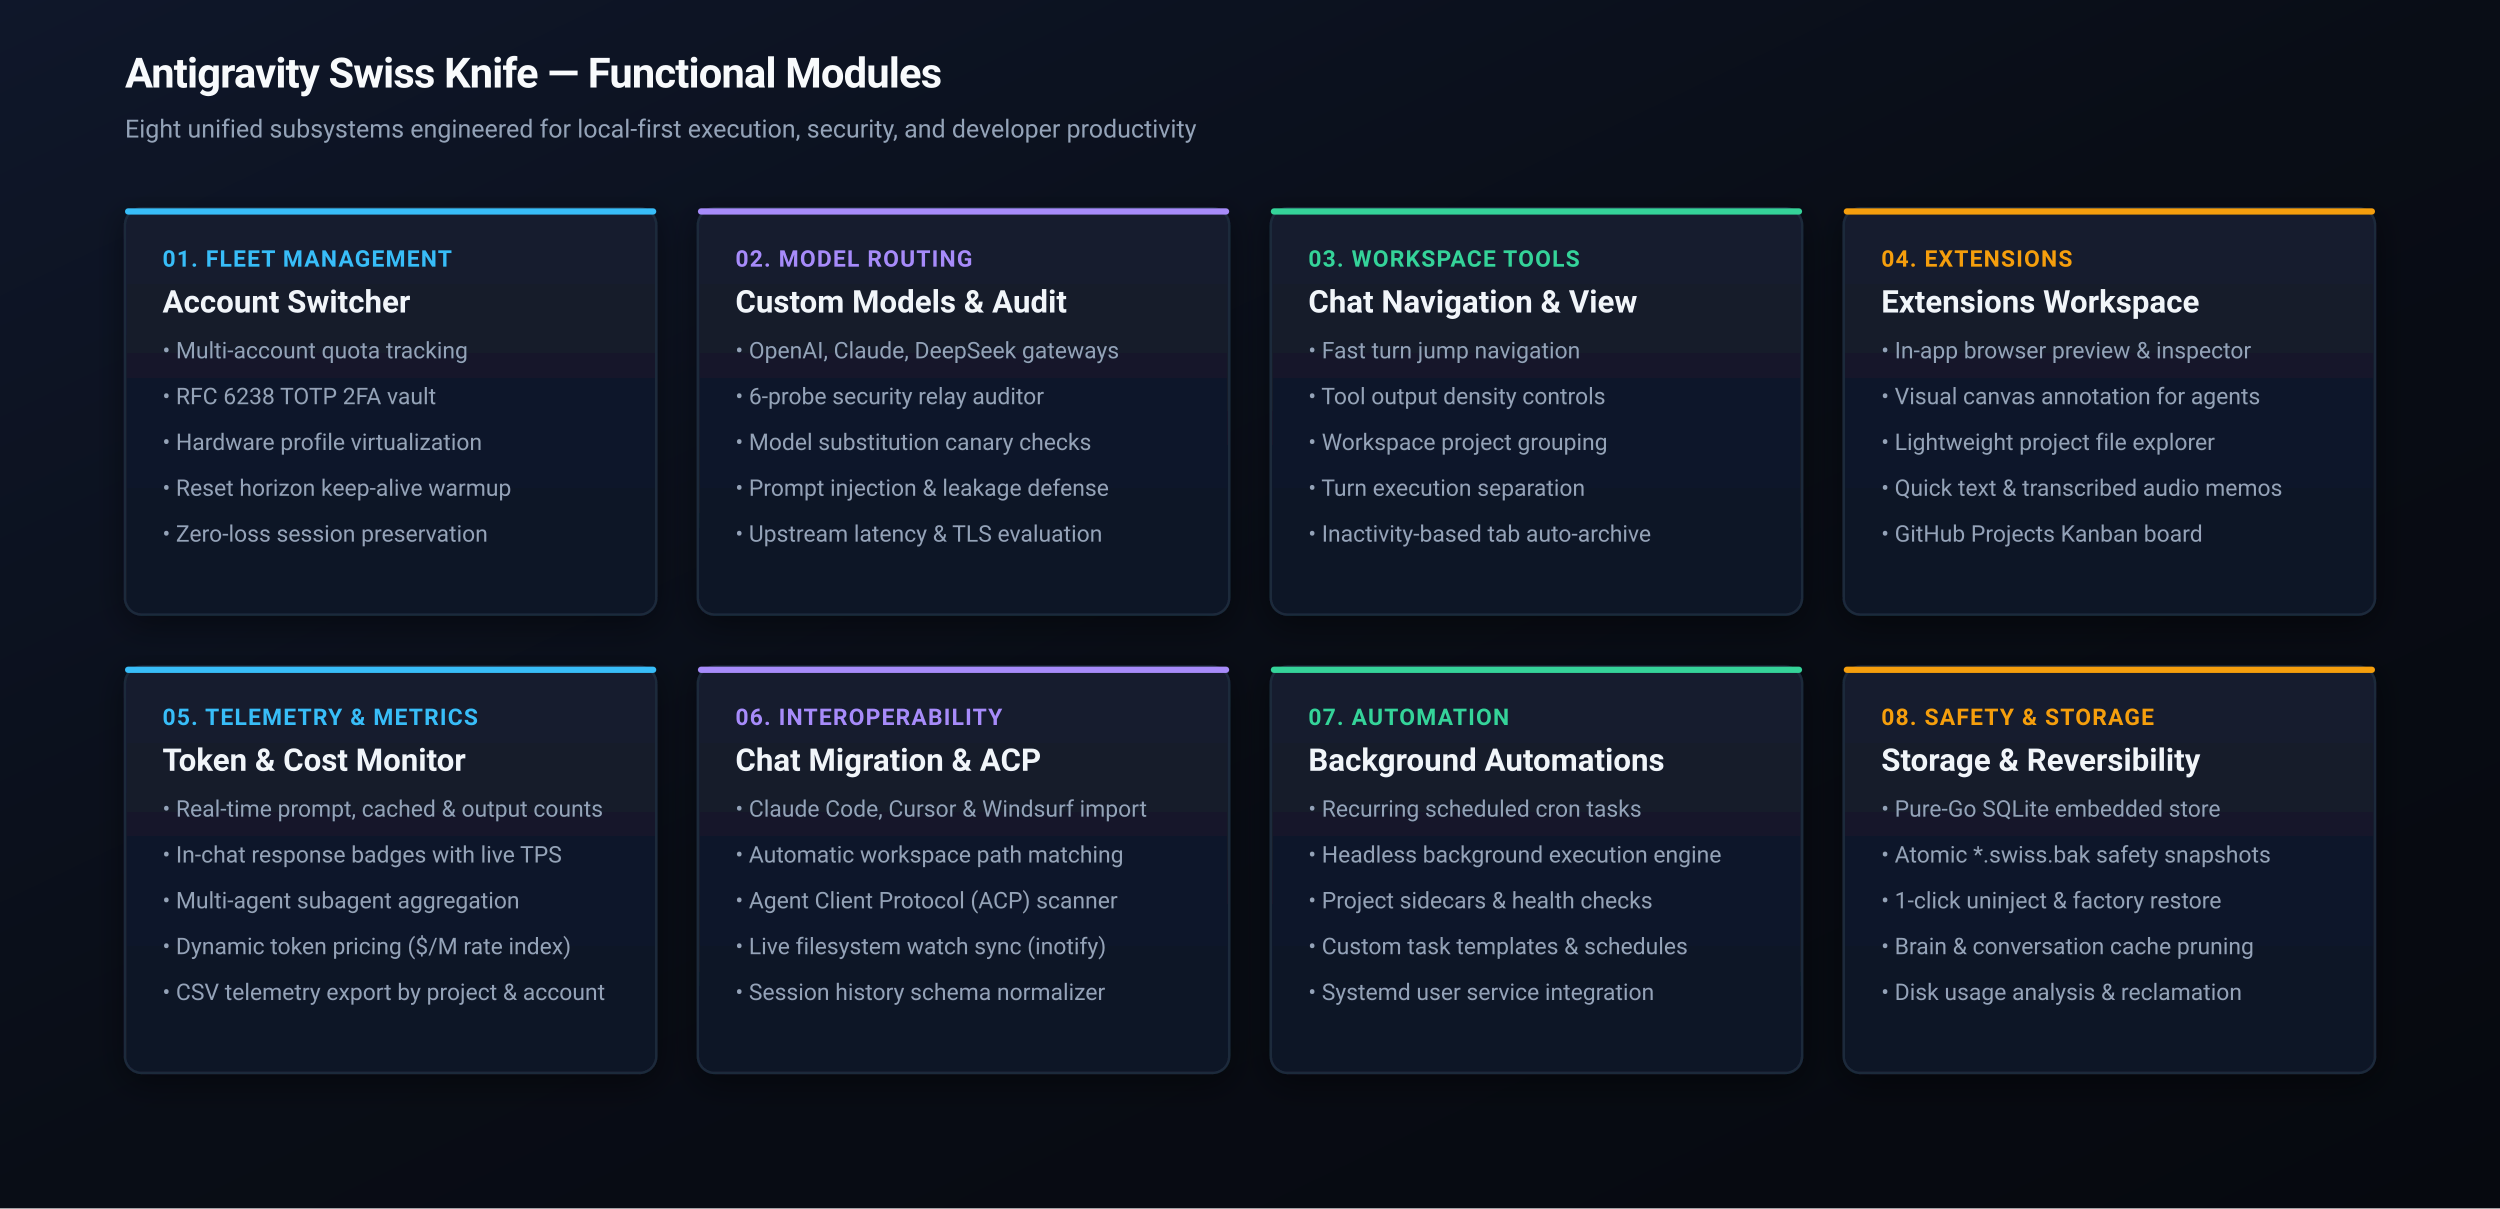
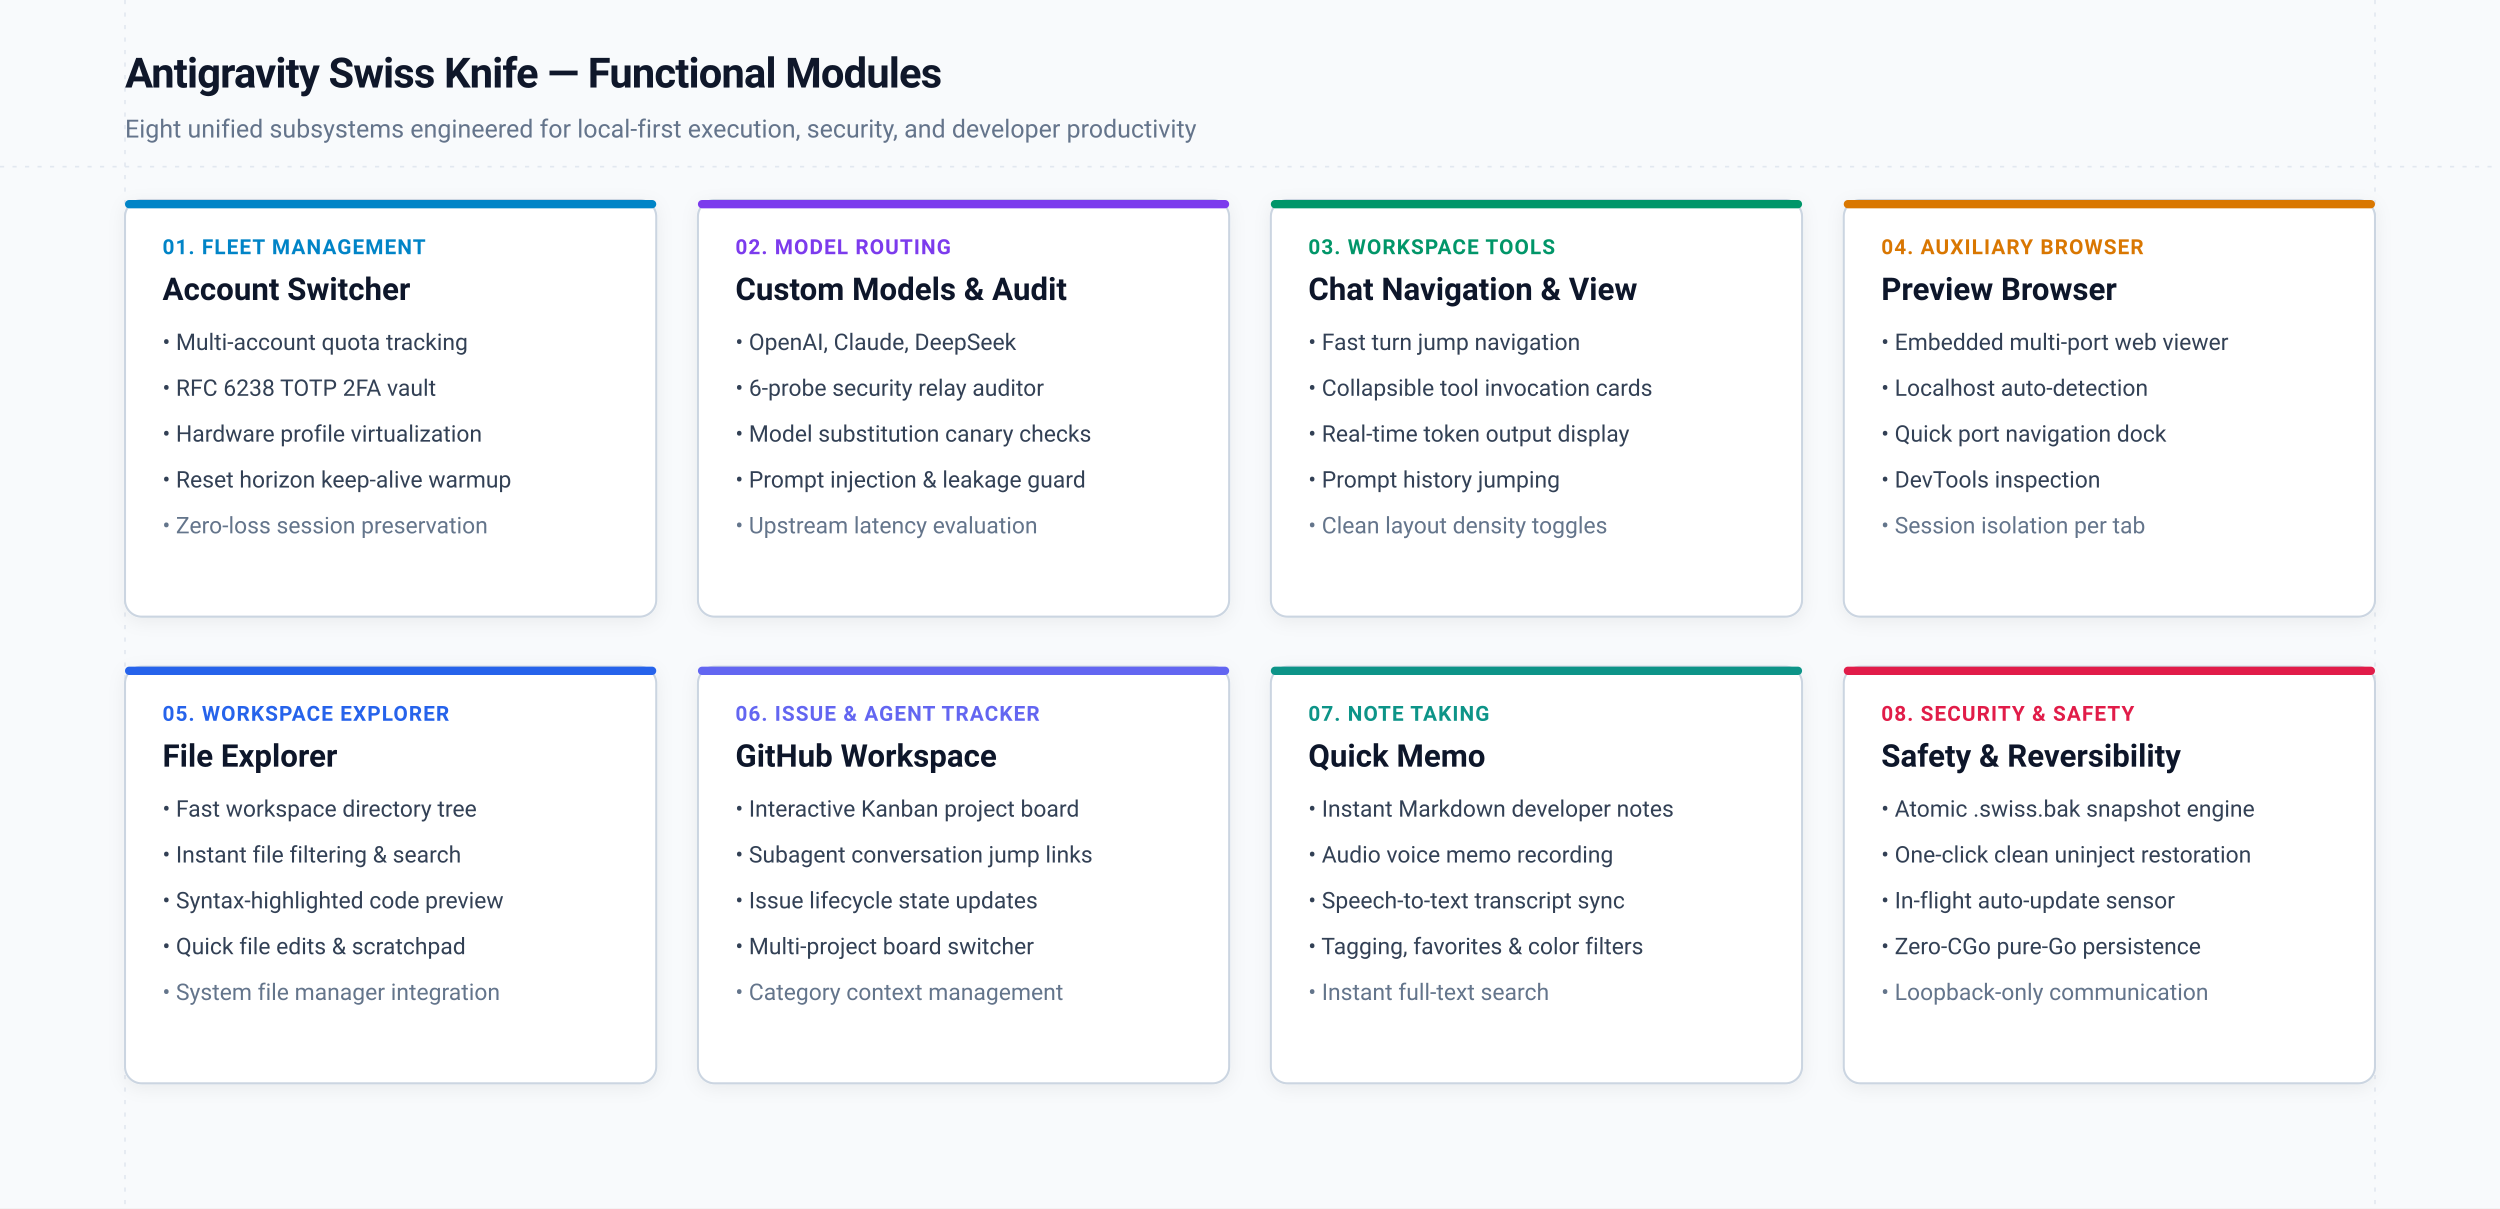
- <svg xmlns="http://www.w3.org/2000/svg" viewBox="0 0 1200 580" width="1200" height="580" style="background:#090d16; font-family:-apple-system, BlinkMacSystemFont, 'Segoe UI', Roboto, Helvetica, Arial, sans-serif;">
+ <svg xmlns="http://www.w3.org/2000/svg" viewBox="0 0 1200 580" width="1200" height="580" style="background:#f8fafc; font-family:-apple-system, BlinkMacSystemFont, 'Segoe UI', Roboto, Helvetica, Arial, sans-serif;">
  <defs>
-     <linearGradient id="bgGlowMod" x1="0%" y1="0%" x2="100%" y2="100%">
-       <stop offset="0%" stop-color="#0f172a" />
-       <stop offset="50%" stop-color="#090d16" />
-       <stop offset="100%" stop-color="#06090f" />
-     </linearGradient>
-     <linearGradient id="cardGradMod" x1="0%" y1="0%" x2="0%" y2="100%">
-       <stop offset="0%" stop-color="#141c2e" />
-       <stop offset="100%" stop-color="#0e1526" />
-     </linearGradient>
-     <filter id="shadowMod" x="-5%" y="-5%" width="110%" height="115%">
-       <feDropShadow dx="0" dy="4" stdDeviation="8" flood-color="#000000" flood-opacity="0.45" />
+     <filter id="shadowModLight" x="-5%" y="-5%" width="110%" height="115%">
+       <feDropShadow dx="0" dy="2" stdDeviation="4" flood-color="#0f172a" flood-opacity="0.06" />
    </filter>
  </defs>
-   <rect width="1200" height="580" fill="url(#bgGlowMod)" />
+   <rect width="1200" height="580" fill="#f8fafc" />
+   <g stroke="#e2e8f0" stroke-width="0.8" stroke-dasharray="2 4">
+     <line x1="60" y1="0" x2="60" y2="580" />
+     <line x1="1140" y1="0" x2="1140" y2="580" />
+     <line x1="0" y1="80" x2="1200" y2="80" />
+   </g>
  <g transform="translate(60, 42)">
-     <text x="0" y="0" font-size="20" font-weight="700" fill="#f8fafc" letter-spacing="-0.02em">Antigravity Swiss Knife — Functional Modules</text>
-     <text x="0" y="24" font-size="12" fill="#94a3b8">Eight unified subsystems engineered for local-first execution, security, and developer productivity</text>
+     <text x="0" y="0" font-size="20" font-weight="700" fill="#0f172a" letter-spacing="-0.02em">Antigravity Swiss Knife — Functional Modules</text>
+     <text x="0" y="24" font-size="12" fill="#64748b">Eight unified subsystems engineered for local-first execution, security, and developer productivity</text>
  </g>
-   <g transform="translate(60, 100)" filter="url(#shadowMod)">
-     <rect width="255" height="195" rx="8" fill="url(#cardGradMod)" stroke="#1e293b" stroke-width="1.2" />
-     <rect width="255" height="3" rx="1.5" fill="#38bdf8" />
-     <text x="18" y="28" font-size="11" font-weight="700" fill="#38bdf8" letter-spacing="0.05em">01. FLEET MANAGEMENT</text>
-     <text x="18" y="50" font-size="15" font-weight="700" fill="#f1f5f9">Account Switcher</text>
-     <text x="18" y="72" font-size="11" fill="#94a3b8">• Multi-account quota tracking</text>
-     <text x="18" y="94" font-size="11" fill="#94a3b8">• RFC 6238 TOTP 2FA vault</text>
-     <text x="18" y="116" font-size="11" fill="#94a3b8">• Hardware profile virtualization</text>
-     <text x="18" y="138" font-size="11" fill="#94a3b8">• Reset horizon keep-alive warmup</text>
-     <text x="18" y="160" font-size="11" fill="#94a3b8">• Zero-loss session preservation</text>
+   <g transform="translate(60, 96)" filter="url(#shadowModLight)">
+     <rect width="255" height="200" rx="8" fill="#ffffff" stroke="#cbd5e1" stroke-width="1" />
+     <rect width="255" height="4" rx="2" fill="#0284c7" />
+     <text x="18" y="26" font-size="10" font-weight="700" fill="#0284c7" letter-spacing="0.05em">01. FLEET MANAGEMENT</text>
+     <text x="18" y="48" font-size="15" font-weight="700" fill="#0f172a">Account Switcher</text>
+     <text x="18" y="72" font-size="11" fill="#334155">• Multi-account quota tracking</text>
+     <text x="18" y="94" font-size="11" fill="#334155">• RFC 6238 TOTP 2FA vault</text>
+     <text x="18" y="116" font-size="11" fill="#334155">• Hardware profile virtualization</text>
+     <text x="18" y="138" font-size="11" fill="#334155">• Reset horizon keep-alive warmup</text>
+     <text x="18" y="160" font-size="11" fill="#64748b">• Zero-loss session preservation</text>
  </g>
-   <g transform="translate(335, 100)" filter="url(#shadowMod)">
-     <rect width="255" height="195" rx="8" fill="url(#cardGradMod)" stroke="#1e293b" stroke-width="1.2" />
-     <rect width="255" height="3" rx="1.5" fill="#a78bfa" />
-     <text x="18" y="28" font-size="11" font-weight="700" fill="#a78bfa" letter-spacing="0.05em">02. MODEL ROUTING</text>
-     <text x="18" y="50" font-size="15" font-weight="700" fill="#f1f5f9">Custom Models &amp; Audit</text>
-     <text x="18" y="72" font-size="11" fill="#94a3b8">• OpenAI, Claude, DeepSeek gateways</text>
-     <text x="18" y="94" font-size="11" fill="#94a3b8">• 6-probe security relay auditor</text>
-     <text x="18" y="116" font-size="11" fill="#94a3b8">• Model substitution canary checks</text>
-     <text x="18" y="138" font-size="11" fill="#94a3b8">• Prompt injection &amp; leakage defense</text>
-     <text x="18" y="160" font-size="11" fill="#94a3b8">• Upstream latency &amp; TLS evaluation</text>
+   <g transform="translate(335, 96)" filter="url(#shadowModLight)">
+     <rect width="255" height="200" rx="8" fill="#ffffff" stroke="#cbd5e1" stroke-width="1" />
+     <rect width="255" height="4" rx="2" fill="#7c3aed" />
+     <text x="18" y="26" font-size="10" font-weight="700" fill="#7c3aed" letter-spacing="0.05em">02. MODEL ROUTING</text>
+     <text x="18" y="48" font-size="15" font-weight="700" fill="#0f172a">Custom Models &amp; Audit</text>
+     <text x="18" y="72" font-size="11" fill="#334155">• OpenAI, Claude, DeepSeek</text>
+     <text x="18" y="94" font-size="11" fill="#334155">• 6-probe security relay auditor</text>
+     <text x="18" y="116" font-size="11" fill="#334155">• Model substitution canary checks</text>
+     <text x="18" y="138" font-size="11" fill="#334155">• Prompt injection &amp; leakage guard</text>
+     <text x="18" y="160" font-size="11" fill="#64748b">• Upstream latency evaluation</text>
  </g>
-   <g transform="translate(610, 100)" filter="url(#shadowMod)">
-     <rect width="255" height="195" rx="8" fill="url(#cardGradMod)" stroke="#1e293b" stroke-width="1.2" />
-     <rect width="255" height="3" rx="1.5" fill="#34d399" />
-     <text x="18" y="28" font-size="11" font-weight="700" fill="#34d399" letter-spacing="0.05em">03. WORKSPACE TOOLS</text>
-     <text x="18" y="50" font-size="15" font-weight="700" fill="#f1f5f9">Chat Navigation &amp; View</text>
-     <text x="18" y="72" font-size="11" fill="#94a3b8">• Fast turn jump navigation</text>
-     <text x="18" y="94" font-size="11" fill="#94a3b8">• Tool output density controls</text>
-     <text x="18" y="116" font-size="11" fill="#94a3b8">• Workspace project grouping</text>
-     <text x="18" y="138" font-size="11" fill="#94a3b8">• Turn execution separation</text>
-     <text x="18" y="160" font-size="11" fill="#94a3b8">• Inactivity-based tab auto-archive</text>
+   <g transform="translate(610, 96)" filter="url(#shadowModLight)">
+     <rect width="255" height="200" rx="8" fill="#ffffff" stroke="#cbd5e1" stroke-width="1" />
+     <rect width="255" height="4" rx="2" fill="#059669" />
+     <text x="18" y="26" font-size="10" font-weight="700" fill="#059669" letter-spacing="0.05em">03. WORKSPACE TOOLS</text>
+     <text x="18" y="48" font-size="15" font-weight="700" fill="#0f172a">Chat Navigation &amp; View</text>
+     <text x="18" y="72" font-size="11" fill="#334155">• Fast turn jump navigation</text>
+     <text x="18" y="94" font-size="11" fill="#334155">• Collapsible tool invocation cards</text>
+     <text x="18" y="116" font-size="11" fill="#334155">• Real-time token output display</text>
+     <text x="18" y="138" font-size="11" fill="#334155">• Prompt history jumping</text>
+     <text x="18" y="160" font-size="11" fill="#64748b">• Clean layout density toggles</text>
  </g>
-   <g transform="translate(885, 100)" filter="url(#shadowMod)">
-     <rect width="255" height="195" rx="8" fill="url(#cardGradMod)" stroke="#1e293b" stroke-width="1.2" />
-     <rect width="255" height="3" rx="1.5" fill="#f59e0b" />
-     <text x="18" y="28" font-size="11" font-weight="700" fill="#f59e0b" letter-spacing="0.05em">04. EXTENSIONS</text>
-     <text x="18" y="50" font-size="15" font-weight="700" fill="#f1f5f9">Extensions Workspace</text>
-     <text x="18" y="72" font-size="11" fill="#94a3b8">• In-app browser preview &amp; inspector</text>
-     <text x="18" y="94" font-size="11" fill="#94a3b8">• Visual canvas annotation for agents</text>
-     <text x="18" y="116" font-size="11" fill="#94a3b8">• Lightweight project file explorer</text>
-     <text x="18" y="138" font-size="11" fill="#94a3b8">• Quick text &amp; transcribed audio memos</text>
-     <text x="18" y="160" font-size="11" fill="#94a3b8">• GitHub Projects Kanban board</text>
+   <g transform="translate(885, 96)" filter="url(#shadowModLight)">
+     <rect width="255" height="200" rx="8" fill="#ffffff" stroke="#cbd5e1" stroke-width="1" />
+     <rect width="255" height="4" rx="2" fill="#d97706" />
+     <text x="18" y="26" font-size="10" font-weight="700" fill="#d97706" letter-spacing="0.05em">04. AUXILIARY BROWSER</text>
+     <text x="18" y="48" font-size="15" font-weight="700" fill="#0f172a">Preview Browser</text>
+     <text x="18" y="72" font-size="11" fill="#334155">• Embedded multi-port web viewer</text>
+     <text x="18" y="94" font-size="11" fill="#334155">• Localhost auto-detection</text>
+     <text x="18" y="116" font-size="11" fill="#334155">• Quick port navigation dock</text>
+     <text x="18" y="138" font-size="11" fill="#334155">• DevTools inspection</text>
+     <text x="18" y="160" font-size="11" fill="#64748b">• Session isolation per tab</text>
  </g>
-   <g transform="translate(60, 320)" filter="url(#shadowMod)">
-     <rect width="255" height="195" rx="8" fill="url(#cardGradMod)" stroke="#1e293b" stroke-width="1.2" />
-     <rect width="255" height="3" rx="1.5" fill="#38bdf8" />
-     <text x="18" y="28" font-size="11" font-weight="700" fill="#38bdf8" letter-spacing="0.05em">05. TELEMETRY &amp; METRICS</text>
-     <text x="18" y="50" font-size="15" font-weight="700" fill="#f1f5f9">Token &amp; Cost Monitor</text>
-     <text x="18" y="72" font-size="11" fill="#94a3b8">• Real-time prompt, cached &amp; output counts</text>
-     <text x="18" y="94" font-size="11" fill="#94a3b8">• In-chat response badges with live TPS</text>
-     <text x="18" y="116" font-size="11" fill="#94a3b8">• Multi-agent subagent aggregation</text>
-     <text x="18" y="138" font-size="11" fill="#94a3b8">• Dynamic token pricing ($/M rate index)</text>
-     <text x="18" y="160" font-size="11" fill="#94a3b8">• CSV telemetry export by project &amp; account</text>
+   <g transform="translate(60, 320)" filter="url(#shadowModLight)">
+     <rect width="255" height="200" rx="8" fill="#ffffff" stroke="#cbd5e1" stroke-width="1" />
+     <rect width="255" height="4" rx="2" fill="#2563eb" />
+     <text x="18" y="26" font-size="10" font-weight="700" fill="#2563eb" letter-spacing="0.05em">05. WORKSPACE EXPLORER</text>
+     <text x="18" y="48" font-size="15" font-weight="700" fill="#0f172a">File Explorer</text>
+     <text x="18" y="72" font-size="11" fill="#334155">• Fast workspace directory tree</text>
+     <text x="18" y="94" font-size="11" fill="#334155">• Instant file filtering &amp; search</text>
+     <text x="18" y="116" font-size="11" fill="#334155">• Syntax-highlighted code preview</text>
+     <text x="18" y="138" font-size="11" fill="#334155">• Quick file edits &amp; scratchpad</text>
+     <text x="18" y="160" font-size="11" fill="#64748b">• System file manager integration</text>
  </g>
-   <g transform="translate(335, 320)" filter="url(#shadowMod)">
-     <rect width="255" height="195" rx="8" fill="url(#cardGradMod)" stroke="#1e293b" stroke-width="1.2" />
-     <rect width="255" height="3" rx="1.5" fill="#a78bfa" />
-     <text x="18" y="28" font-size="11" font-weight="700" fill="#a78bfa" letter-spacing="0.05em">06. INTEROPERABILITY</text>
-     <text x="18" y="50" font-size="15" font-weight="700" fill="#f1f5f9">Chat Migration &amp; ACP</text>
-     <text x="18" y="72" font-size="11" fill="#94a3b8">• Claude Code, Cursor &amp; Windsurf import</text>
-     <text x="18" y="94" font-size="11" fill="#94a3b8">• Automatic workspace path matching</text>
-     <text x="18" y="116" font-size="11" fill="#94a3b8">• Agent Client Protocol (ACP) scanner</text>
-     <text x="18" y="138" font-size="11" fill="#94a3b8">• Live filesystem watch sync (inotify)</text>
-     <text x="18" y="160" font-size="11" fill="#94a3b8">• Session history schema normalizer</text>
+   <g transform="translate(335, 320)" filter="url(#shadowModLight)">
+     <rect width="255" height="200" rx="8" fill="#ffffff" stroke="#cbd5e1" stroke-width="1" />
+     <rect width="255" height="4" rx="2" fill="#6366f1" />
+     <text x="18" y="26" font-size="10" font-weight="700" fill="#6366f1" letter-spacing="0.05em">06. ISSUE &amp; AGENT TRACKER</text>
+     <text x="18" y="48" font-size="15" font-weight="700" fill="#0f172a">GitHub Workspace</text>
+     <text x="18" y="72" font-size="11" fill="#334155">• Interactive Kanban project board</text>
+     <text x="18" y="94" font-size="11" fill="#334155">• Subagent conversation jump links</text>
+     <text x="18" y="116" font-size="11" fill="#334155">• Issue lifecycle state updates</text>
+     <text x="18" y="138" font-size="11" fill="#334155">• Multi-project board switcher</text>
+     <text x="18" y="160" font-size="11" fill="#64748b">• Category context management</text>
  </g>
-   <g transform="translate(610, 320)" filter="url(#shadowMod)">
-     <rect width="255" height="195" rx="8" fill="url(#cardGradMod)" stroke="#1e293b" stroke-width="1.2" />
-     <rect width="255" height="3" rx="1.5" fill="#34d399" />
-     <text x="18" y="28" font-size="11" font-weight="700" fill="#34d399" letter-spacing="0.05em">07. AUTOMATION</text>
-     <text x="18" y="50" font-size="15" font-weight="700" fill="#f1f5f9">Background Automations</text>
-     <text x="18" y="72" font-size="11" fill="#94a3b8">• Recurring scheduled cron tasks</text>
-     <text x="18" y="94" font-size="11" fill="#94a3b8">• Headless background execution engine</text>
-     <text x="18" y="116" font-size="11" fill="#94a3b8">• Project sidecars &amp; health checks</text>
-     <text x="18" y="138" font-size="11" fill="#94a3b8">• Custom task templates &amp; schedules</text>
-     <text x="18" y="160" font-size="11" fill="#94a3b8">• Systemd user service integration</text>
+   <g transform="translate(610, 320)" filter="url(#shadowModLight)">
+     <rect width="255" height="200" rx="8" fill="#ffffff" stroke="#cbd5e1" stroke-width="1" />
+     <rect width="255" height="4" rx="2" fill="#0d9488" />
+     <text x="18" y="26" font-size="10" font-weight="700" fill="#0d9488" letter-spacing="0.05em">07. NOTE TAKING</text>
+     <text x="18" y="48" font-size="15" font-weight="700" fill="#0f172a">Quick Memo</text>
+     <text x="18" y="72" font-size="11" fill="#334155">• Instant Markdown developer notes</text>
+     <text x="18" y="94" font-size="11" fill="#334155">• Audio voice memo recording</text>
+     <text x="18" y="116" font-size="11" fill="#334155">• Speech-to-text transcript sync</text>
+     <text x="18" y="138" font-size="11" fill="#334155">• Tagging, favorites &amp; color filters</text>
+     <text x="18" y="160" font-size="11" fill="#64748b">• Instant full-text search</text>
  </g>
-   <g transform="translate(885, 320)" filter="url(#shadowMod)">
-     <rect width="255" height="195" rx="8" fill="url(#cardGradMod)" stroke="#1e293b" stroke-width="1.2" />
-     <rect width="255" height="3" rx="1.5" fill="#f59e0b" />
-     <text x="18" y="28" font-size="11" font-weight="700" fill="#f59e0b" letter-spacing="0.05em">08. SAFETY &amp; STORAGE</text>
-     <text x="18" y="50" font-size="15" font-weight="700" fill="#f1f5f9">Storage &amp; Reversibility</text>
-     <text x="18" y="72" font-size="11" fill="#94a3b8">• Pure-Go SQLite embedded store</text>
-     <text x="18" y="94" font-size="11" fill="#94a3b8">• Atomic *.swiss.bak safety snapshots</text>
-     <text x="18" y="116" font-size="11" fill="#94a3b8">• 1-click uninject &amp; factory restore</text>
-     <text x="18" y="138" font-size="11" fill="#94a3b8">• Brain &amp; conversation cache pruning</text>
-     <text x="18" y="160" font-size="11" fill="#94a3b8">• Disk usage analysis &amp; reclamation</text>
+   <g transform="translate(885, 320)" filter="url(#shadowModLight)">
+     <rect width="255" height="200" rx="8" fill="#ffffff" stroke="#cbd5e1" stroke-width="1" />
+     <rect width="255" height="4" rx="2" fill="#e11d48" />
+     <text x="18" y="26" font-size="10" font-weight="700" fill="#e11d48" letter-spacing="0.05em">08. SECURITY &amp; SAFETY</text>
+     <text x="18" y="48" font-size="15" font-weight="700" fill="#0f172a">Safety &amp; Reversibility</text>
+     <text x="18" y="72" font-size="11" fill="#334155">• Atomic .swiss.bak snapshot engine</text>
+     <text x="18" y="94" font-size="11" fill="#334155">• One-click clean uninject restoration</text>
+     <text x="18" y="116" font-size="11" fill="#334155">• In-flight auto-update sensor</text>
+     <text x="18" y="138" font-size="11" fill="#334155">• Zero-CGo pure-Go persistence</text>
+     <text x="18" y="160" font-size="11" fill="#64748b">• Loopback-only communication</text>
  </g>
</svg>
